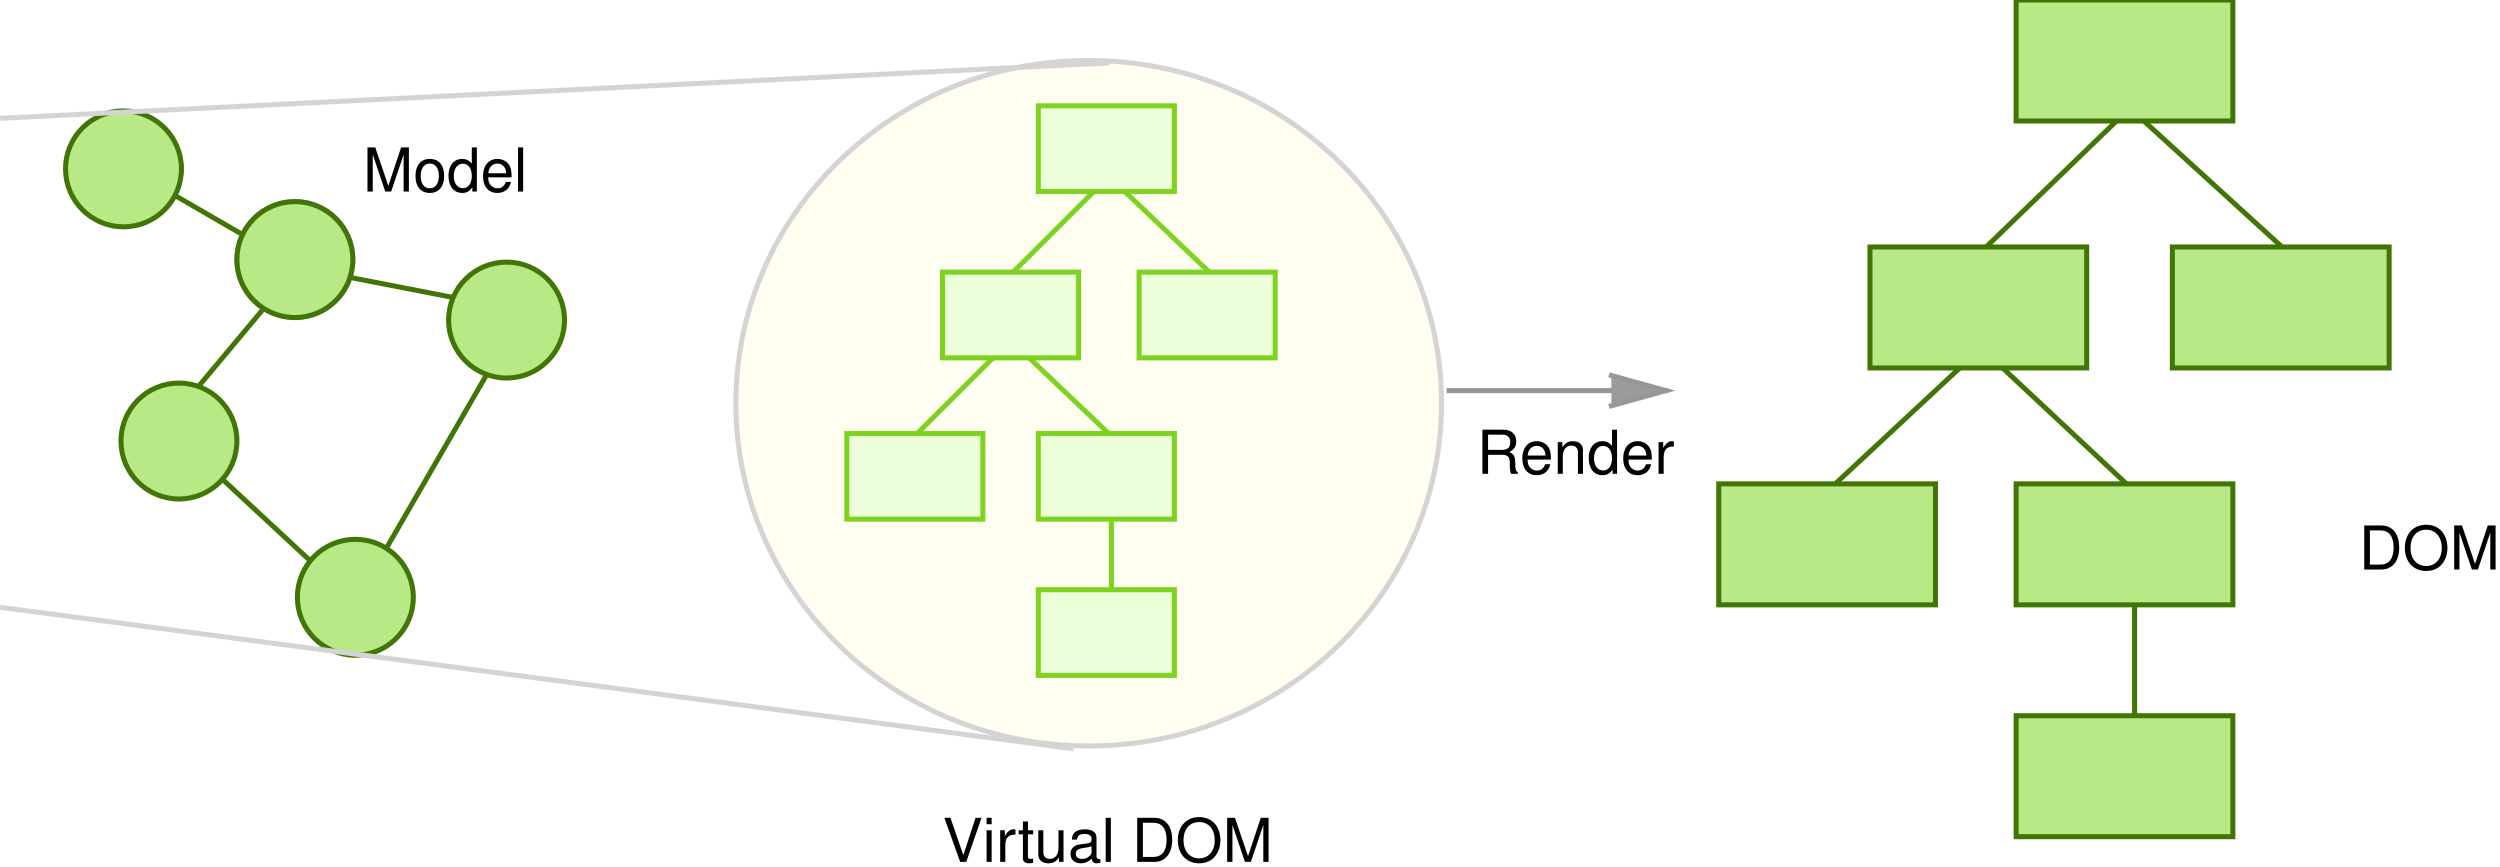
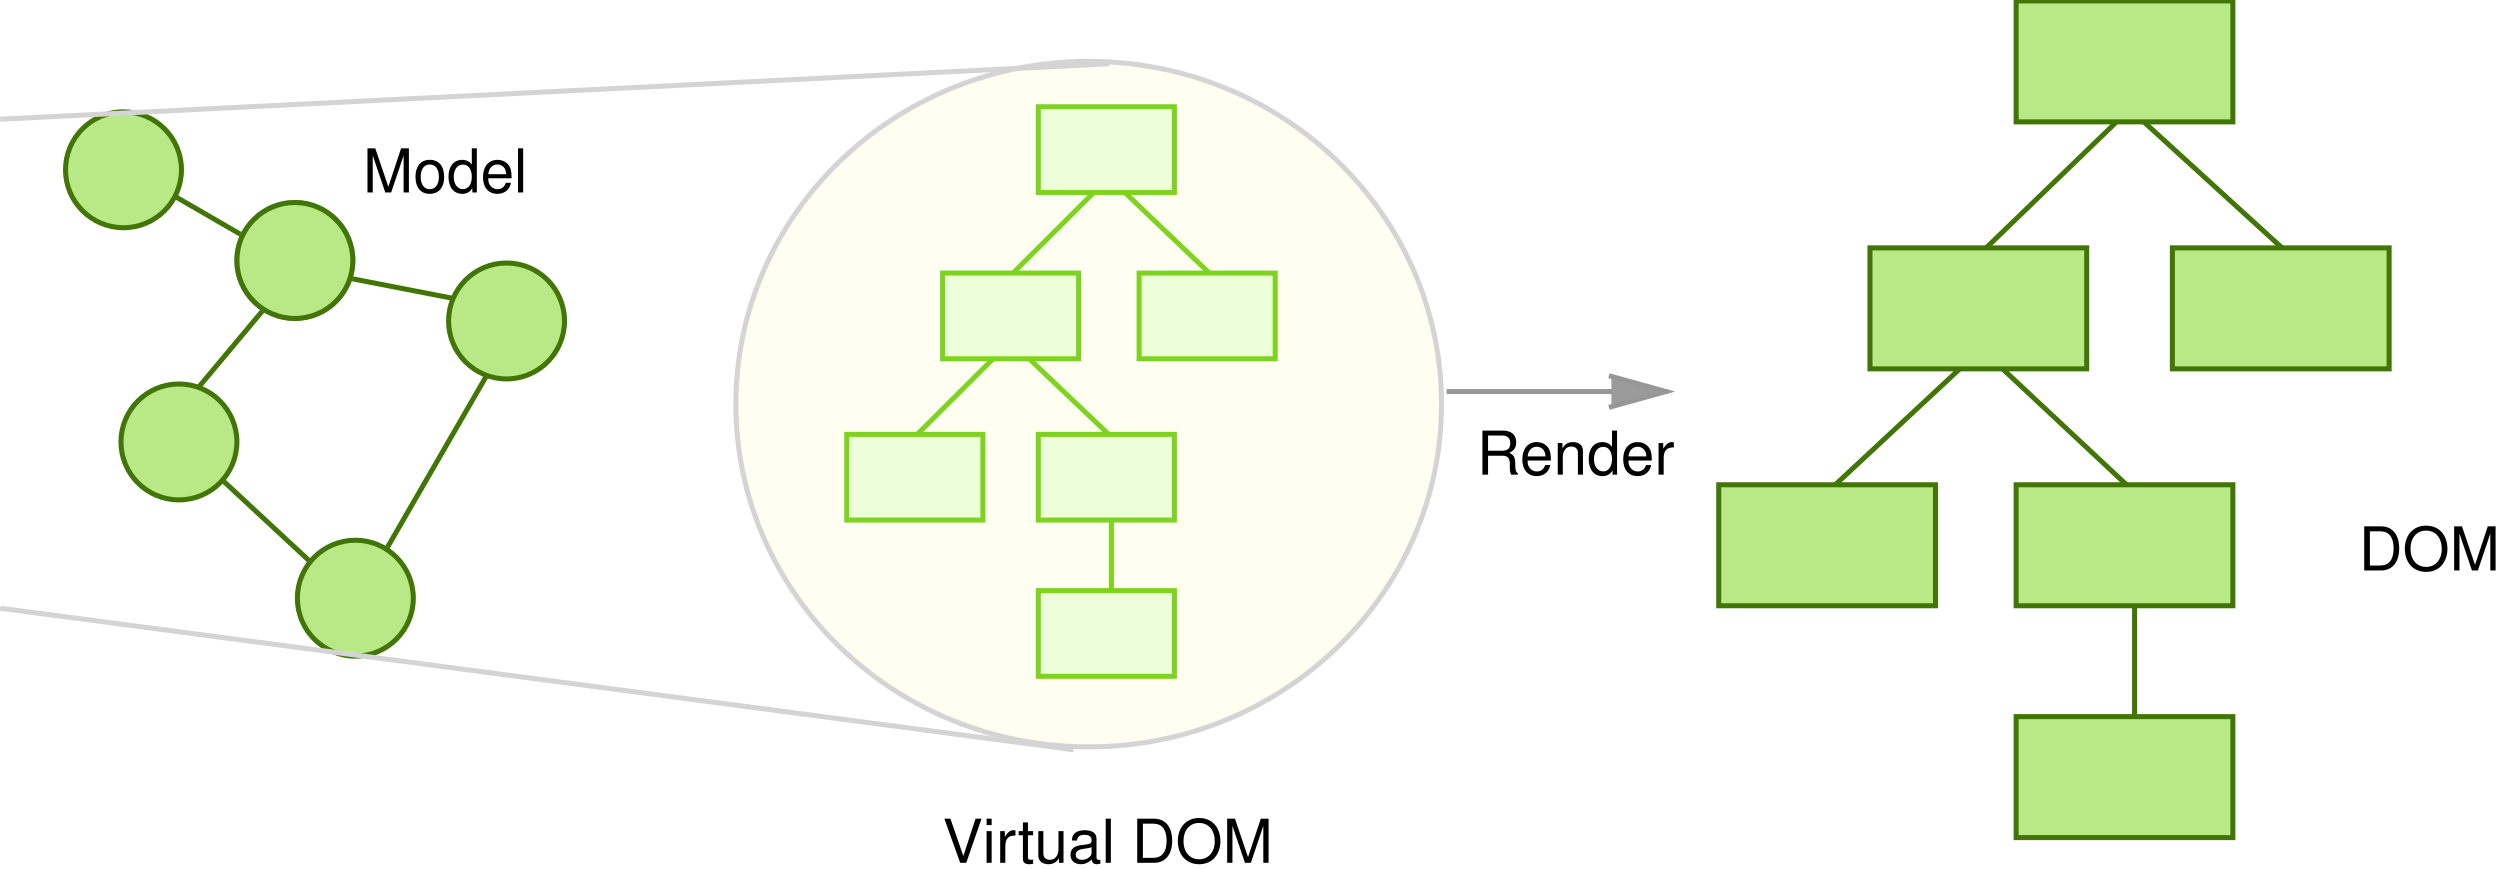
- <svg xmlns="http://www.w3.org/2000/svg" width="496px" height="172px" viewBox="0 0 496 172" version="1.1">
+ <svg xmlns="http://www.w3.org/2000/svg" width="800px" height="278px" viewBox="0 0 496 172" version="1.1">
  <description>Created with Sketch (http://www.bohemiancoding.com/sketch)</description>
  <defs />
  <g id="vdom-initial" stroke="none" stroke-width="1" fill="none" fill-rule="evenodd">
    <path d="M51.5,48.5 L32.5,37.5" id="Line" stroke="#417505" stroke-linecap="square" />
    <path d="M34.5,82.5 L55,58" id="Line" stroke="#417505" stroke-linecap="square" />
    <path d="M43.5,94.5 L71.5,120.5" id="Line" stroke="#417505" stroke-linecap="square" />
    <path d="M100.5,67.5 L74.5,112.5" id="Line" stroke="#417505" stroke-linecap="square" />
    <path d="M97.5,60.5 L61.5,53.5" id="Line" stroke="#417505" stroke-linecap="square" />
    <circle id="Oval-1" stroke="#417505" fill="#B8E986" cx="24.5" cy="33.5" r="11.5" />
    <circle id="Oval-1" stroke="#417505" fill="#B8E986" cx="35.5" cy="87.5" r="11.5" />
    <circle id="Oval-1" stroke="#417505" fill="#B8E986" cx="70.5" cy="118.5" r="11.5" />
    <circle id="Oval-1" stroke="#979797" fill="#D8D8D8" cx="58.5" cy="51.5" r="11.5" />
    <circle id="Oval-1" stroke="#417505" fill="#B8E986" cx="58.5" cy="51.5" r="11.5" />
    <circle id="Oval-1" stroke="#417505" fill="#B8E986" cx="100.5" cy="63.5" r="11.5" />
    <path d="M422.5,21.5 L392.5,50.5" id="Line" stroke="#417505" stroke-linecap="square" />
    <path d="M421.5,20.5 L455.5,51.5" id="Line" stroke="#417505" stroke-linecap="square" />
    <path d="M391.5,70.5 L362.5,97.5" id="Line" stroke="#417505" stroke-linecap="square" />
    <path d="M392.5,68.5 L423.5,97.5" id="Line" stroke="#417505" stroke-linecap="square" />
    <path d="M423.5,116.5 L423.5,148.5" id="Line" stroke="#417505" stroke-linecap="square" />
    <rect id="Rectangle-1" stroke="#417505" fill="#B8E986" x="371" y="49" width="43" height="24" />
    <rect id="Rectangle-1" stroke="#417505" fill="#B8E986" x="431" y="49" width="43" height="24" />
    <rect id="Rectangle-1" stroke="#417505" fill="#B8E986" x="341" y="96" width="43" height="24" />
    <rect id="Rectangle-1" stroke="#417505" fill="#B8E986" x="400" y="96" width="43" height="24" />
    <path d="M216,148 C254.66,148 286,117.555 286,80 C286,42.445 254.66,12 216,12 C177.34,12 146,42.445 146,80 C146,117.555 177.34,148 216,148 Z" id="Oval-7" stroke="#D4D4D4" fill="#FFFEF0" />
    <path d="M219.677,35.333 L200.323,54.667" id="Line" stroke="#7ED321" stroke-linecap="square" />
    <path d="M219.329,34.344 L241.671,55.656" id="Line" stroke="#7ED321" stroke-linecap="square" />
    <path d="M199.683,68.339 L181.317,86.661" id="Line" stroke="#7ED321" stroke-linecap="square" />
    <path d="M200.328,67.333 L220.672,86.667" id="Line" stroke="#7ED321" stroke-linecap="square" />
    <rect id="Rectangle-1" stroke="#417505" fill="#B8E986" x="400" y="0" width="43" height="24" />
    <rect id="Rectangle-1" stroke="#417505" fill="#B8E986" x="400" y="142" width="43" height="24" />
    <rect id="Rectangle-1" stroke="#7ED321" fill="#EDFFDA" x="206" y="21" width="27" height="17" />
    <path d="M220.5,99.333 L220.5,120.667" id="Line" stroke="#7ED321" stroke-linecap="square" />
    <rect id="Rectangle-1" stroke="#7ED321" fill="#EDFFDA" x="187" y="54" width="27" height="17" />
    <rect id="Rectangle-1" stroke="#7ED321" fill="#EDFFDA" x="226" y="54" width="27" height="17" />
    <rect id="Rectangle-1" stroke="#7ED321" fill="#EDFFDA" x="168" y="86" width="27" height="17" />
    <rect id="Rectangle-1" stroke="#7ED321" fill="#EDFFDA" x="206" y="86" width="27" height="17" />
    <rect id="Rectangle-1" stroke="#7ED321" fill="#EDFFDA" x="206" y="117" width="27" height="17" />
    <path d="M219.5,12.5 L0.528,23.446" id="Line" stroke="#D4D4D4" stroke-linecap="square" />
    <path d="M212.5,148.5 L0.528,120.555" id="Line" stroke="#D4D4D4" stroke-linecap="square" />
    <text id="Model" font-family="Helvetica" font-size="12" font-weight="normal" fill="#000000">
      <tspan x="72" y="38">Model</tspan>
    </text>
    <text id="Virtual-DOM" font-family="Helvetica" font-size="12" font-weight="normal" fill="#000000">
      <tspan x="187" y="171">Virtual DOM</tspan>
    </text>
    <text id="Render" font-family="Helvetica" font-size="12" font-weight="normal" fill="#000000">
      <tspan x="293" y="94">Render</tspan>
    </text>
    <text id="DOM" font-family="Helvetica" font-size="12" font-weight="normal" fill="#000000">
      <tspan x="468" y="113">DOM</tspan>
    </text>
    <path d="M287.5,77.5 L330.5,77.5" id="Line" stroke="#979797" stroke-linecap="square" fill="#9B9B9B" />
    <path id="Line-decoration-1" d="M319.7,80.5 C323.48,79.45 326.72,78.55 330.5,77.5 C326.72,76.45 323.48,75.55 319.7,74.5" stroke="#979797" stroke-linecap="square" fill="#9B9B9B" />
  </g>
</svg>
